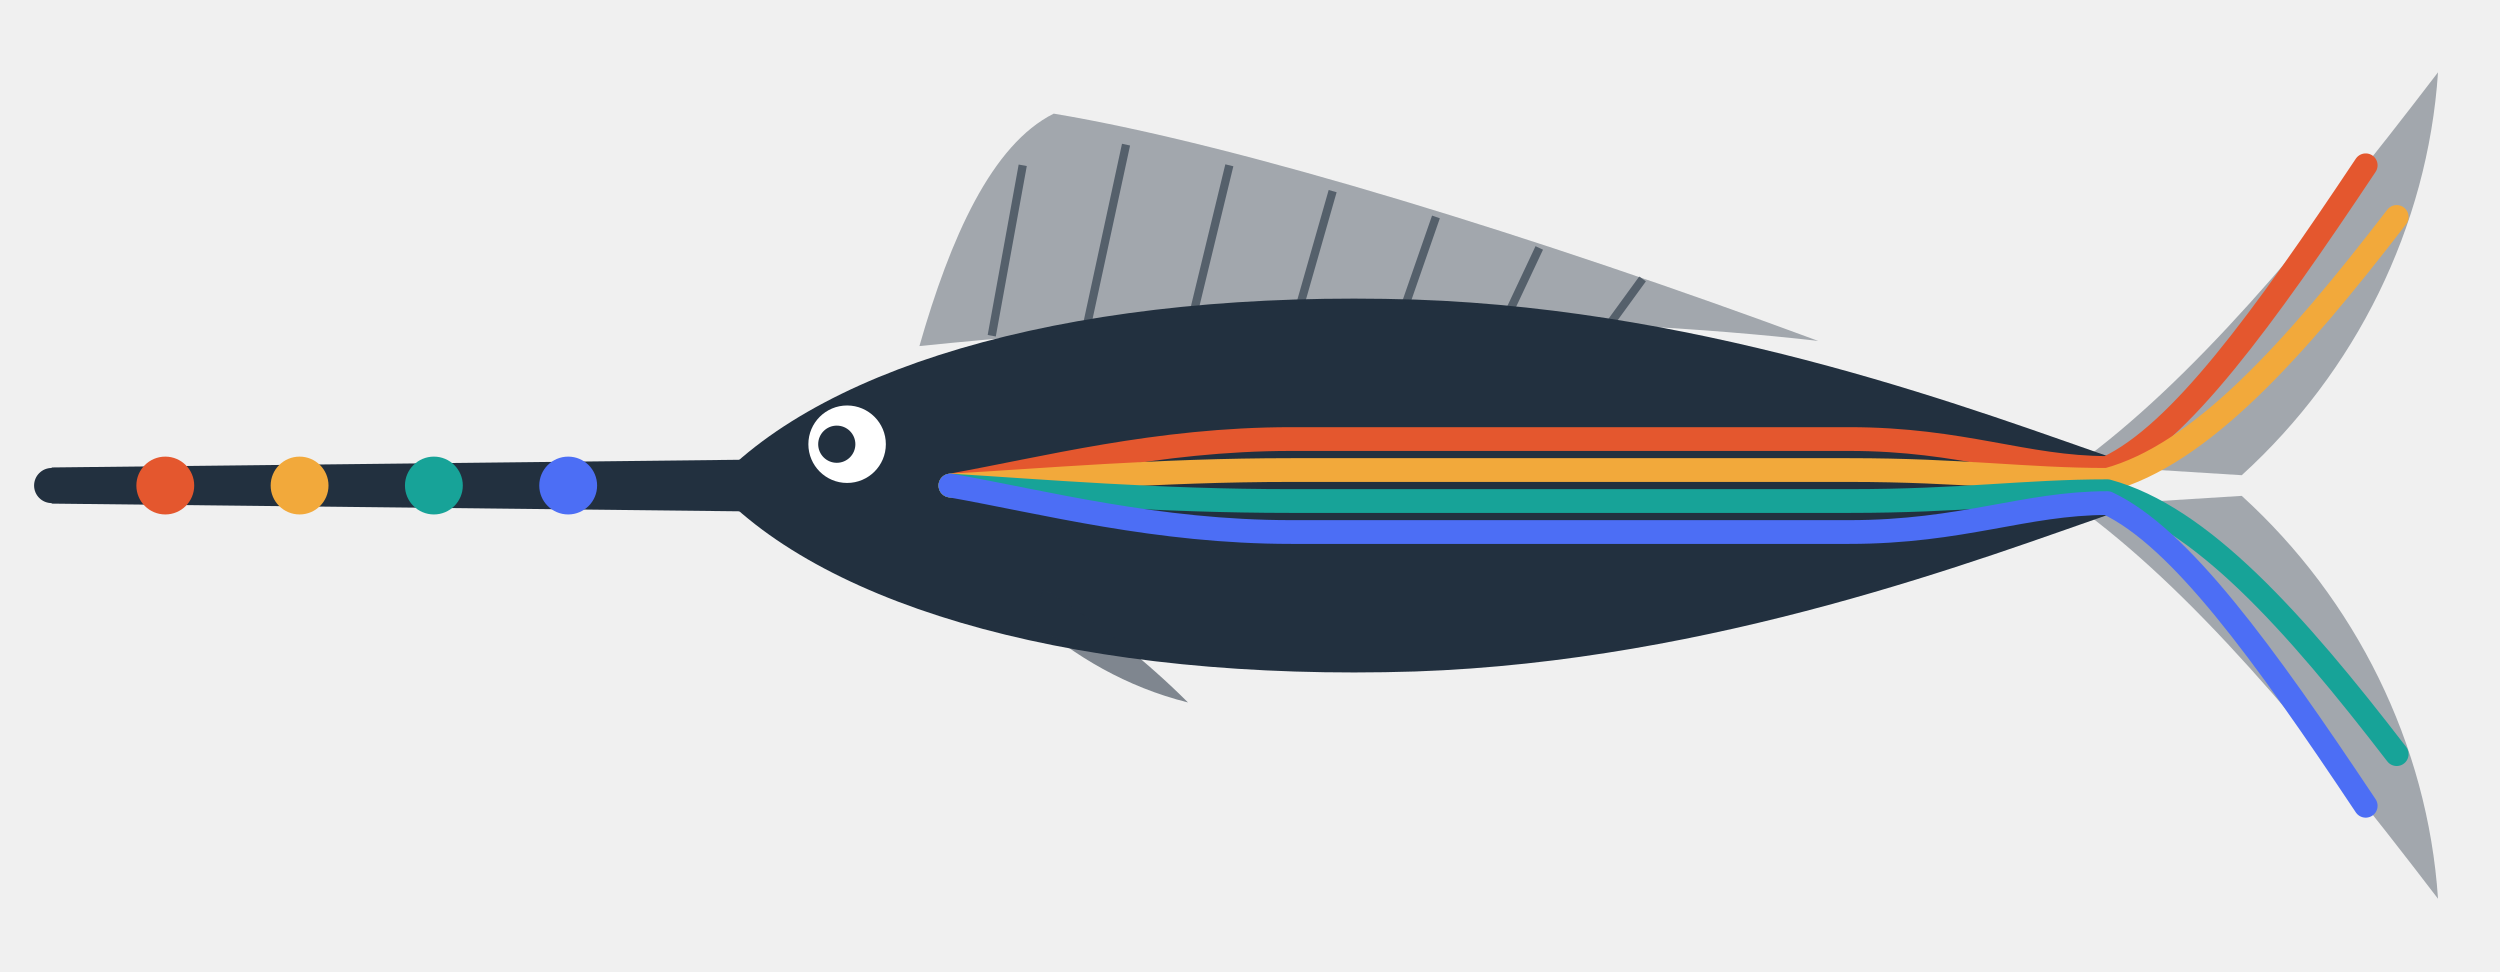
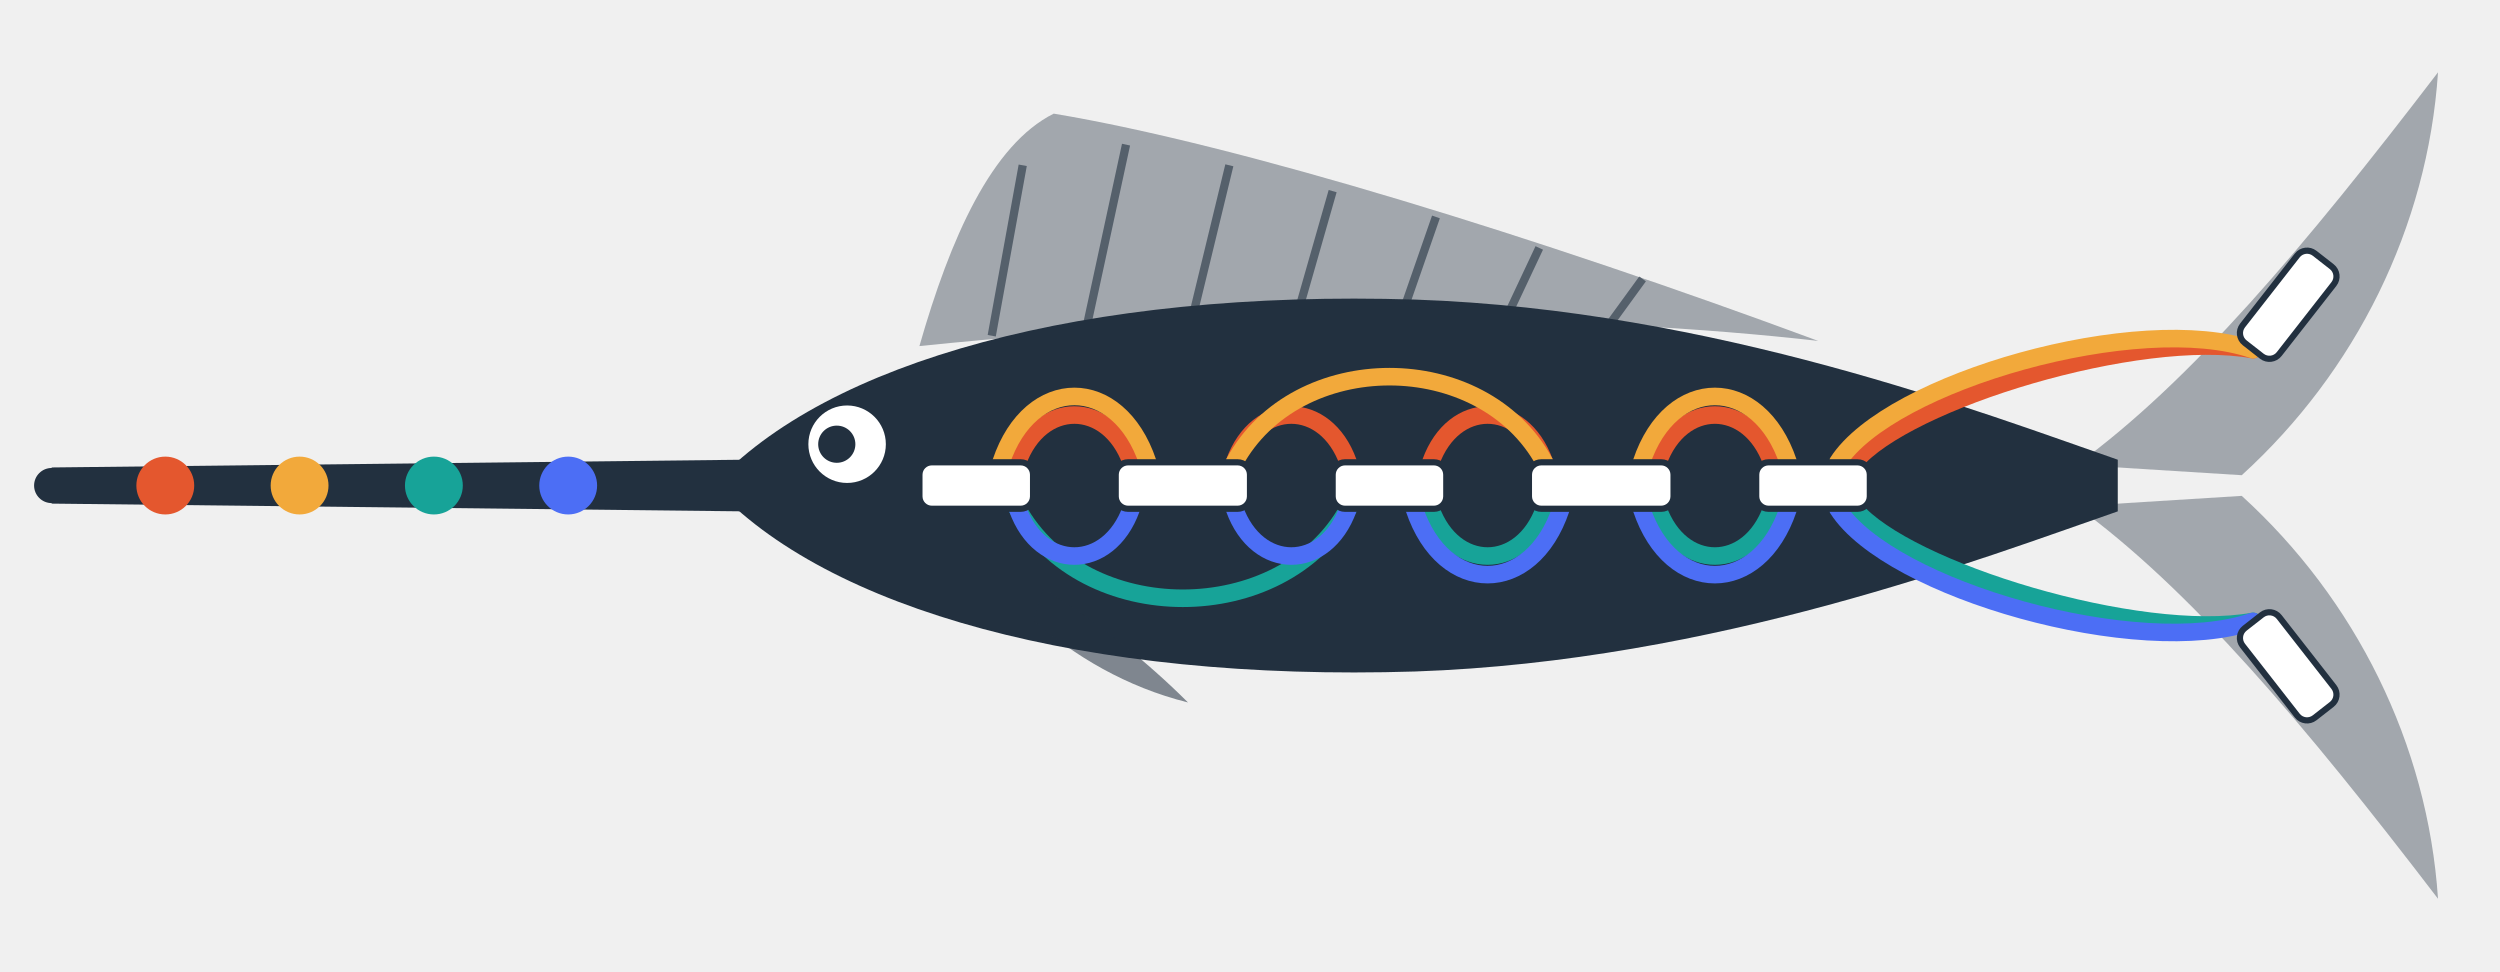
<svg xmlns="http://www.w3.org/2000/svg" viewBox="12 34 484 188" width="484" height="188" role="img" aria-label="A spearfish whose bill is a long read and whose body carries isoform lanes that split in its forked tail">
  <path d="M 190 101 C 196 80 204 62 216 56 C 252 62 310 80 364 100 C 320 95 258 94 190 101 Z" fill="#22303F" opacity="0.38" />
  <line x1="204" y1="99" x2="210" y2="66" stroke="#22303F" stroke-width="1.6" opacity="0.6" />
  <line x1="222" y1="99" x2="230" y2="62" stroke="#22303F" stroke-width="1.6" opacity="0.6" />
  <line x1="242" y1="99" x2="250" y2="66" stroke="#22303F" stroke-width="1.6" opacity="0.6" />
  <line x1="262" y1="99" x2="270" y2="71" stroke="#22303F" stroke-width="1.6" opacity="0.6" />
  <line x1="282" y1="99" x2="290" y2="76" stroke="#22303F" stroke-width="1.6" opacity="0.6" />
  <line x1="302" y1="99" x2="310" y2="82" stroke="#22303F" stroke-width="1.6" opacity="0.6" />
  <line x1="322" y1="99" x2="330" y2="88" stroke="#22303F" stroke-width="1.6" opacity="0.6" />
  <path d="M 414 132 C 436 148 458 174 484 208 C 482 178 468 150 446 130 Z M 414 124 C 436 108 458 82 484 48 C 482 78 468 106 446 126 Z" fill="#22303F" opacity="0.38" />
  <path d="M 150 128 C 172 104 222 90 286 92 C 344 94 396 114 422 123 L 422 133 C 396 142 344 162 286 164 C 222 166 172 152 150 128 Z" fill="#22303F" />
  <path d="M 214 148 C 224 154 234 162 242 170 C 230 167 220 161 212 154 Z" fill="#22303F" opacity="0.55" />
-   <path d="M 196 128 C 214 124.8 236 119.0 262 119.0 L 370 119.0 C 392 119.0 404 124.6 420 124.6 C 434 118 450 96 470 66" fill="none" stroke="#E4572E" stroke-width="4.6" stroke-linecap="round" stroke-linejoin="round" />
-   <path d="M 196 128 C 214 127.0 236 125.0 262 125.0 L 370 125.0 C 392 125.0 404 126.9 420 126.9 C 438 122 456 102 476 76" fill="none" stroke="#F2A93B" stroke-width="4.6" stroke-linecap="round" stroke-linejoin="round" />
-   <path d="M 196 128 C 214 129.1 236 131.0 262 131.0 L 370 131.0 C 392 131.0 404 129.1 420 129.1 C 438 134 456 154 476 180" fill="none" stroke="#17A398" stroke-width="4.6" stroke-linecap="round" stroke-linejoin="round" />
-   <path d="M 196 128 C 214 131.2 236 137.0 262 137.0 L 370 137.0 C 392 137.0 404 131.4 420 131.4 C 434 138 450 160 470 190" fill="none" stroke="#4C6EF5" stroke-width="4.6" stroke-linecap="round" stroke-linejoin="round" />
+   <path d="M 209.0 123.5 C 213.4 111.3 226.6 111.3 231.0 123.5" fill="none" stroke="#E4572E" stroke-width="3.4" stroke-linecap="round" />
+   <path d="M 205.8 123.5 C 211.5 106.5 228.5 106.5 234.2 123.5" fill="none" stroke="#F2A93B" stroke-width="3.4" stroke-linecap="round" />
+   <path d="M 251.0 123.5 C 255.4 111.3 268.6 111.3 273.0 123.5" fill="none" stroke="#E4572E" stroke-width="3.4" stroke-linecap="round" />
+   <path d="M 289.0 123.5 C 293.4 111.3 306.6 111.3 311.0 123.5" fill="none" stroke="#E4572E" stroke-width="3.4" stroke-linecap="round" />
+   <path d="M 333.0 123.5 C 337.4 111.3 350.6 111.3 355.0 123.5" fill="none" stroke="#E4572E" stroke-width="3.4" stroke-linecap="round" />
+   <path d="M 329.8 123.5 C 335.5 106.5 352.5 106.5 358.2 123.5" fill="none" stroke="#F2A93B" stroke-width="3.4" stroke-linecap="round" />
+   <path d="M 251.0 123.5 C 263.0 101.4 299.0 101.4 311.0 123.5" fill="none" stroke="#F2A93B" stroke-width="3.4" stroke-linecap="round" />
+   <path d="M 209.0 132.5 C 221.8 155.6 260.2 155.6 273.0 132.5" fill="none" stroke="#17A398" stroke-width="3.4" stroke-linecap="round" />
+   <path d="M 289.0 132.5 C 293.4 144.7 306.6 144.7 311.0 132.5" fill="none" stroke="#17A398" stroke-width="3.4" stroke-linecap="round" />
+   <path d="M 285.8 132.5 C 291.5 149.5 308.5 149.5 314.2 132.5" fill="none" stroke="#4C6EF5" stroke-width="3.4" stroke-linecap="round" />
+   <path d="M 333.0 132.5 C 337.4 144.7 350.6 144.7 355.0 132.5" fill="none" stroke="#17A398" stroke-width="3.4" stroke-linecap="round" />
+   <path d="M 329.8 132.5 C 335.5 149.5 352.5 149.5 358.2 132.5" fill="none" stroke="#4C6EF5" stroke-width="3.4" stroke-linecap="round" />
+   <path d="M 209.0 132.5 C 213.4 144.7 226.6 144.7 231.0 132.5" fill="none" stroke="#4C6EF5" stroke-width="3.4" stroke-linecap="round" />
+   <path d="M 251.0 132.5 C 255.4 144.7 268.6 144.7 273.0 132.5" fill="none" stroke="#4C6EF5" stroke-width="3.4" stroke-linecap="round" />
+   <path d="M 371.0 123.5 C 381.0 111.5 426.2 97.7 448.2 101.7" fill="none" stroke="#E4572E" stroke-width="3.4" stroke-linecap="round" />
+   <path d="M 367.8 123.5 C 377.8 107.9 426.2 94.1 448.2 101.7" fill="none" stroke="#F2A93B" stroke-width="3.4" stroke-linecap="round" />
+   <path d="M 371.0 132.5 C 381.0 144.5 426.2 158.3 448.2 154.3" fill="none" stroke="#17A398" stroke-width="3.4" stroke-linecap="round" />
+   <path d="M 367.8 132.5 C 377.8 148.1 426.2 161.9 448.2 154.3" fill="none" stroke="#4C6EF5" stroke-width="3.4" stroke-linecap="round" />
+   <rect x="190" y="123.5" width="22" height="9.0" rx="2.4" fill="#FFFFFF" stroke="#22303F" stroke-width="1.2" />
+   <rect x="228" y="123.5" width="26" height="9.0" rx="2.4" fill="#FFFFFF" stroke="#22303F" stroke-width="1.2" />
+   <rect x="270" y="123.5" width="22" height="9.0" rx="2.4" fill="#FFFFFF" stroke="#22303F" stroke-width="1.2" />
+   <rect x="308" y="123.5" width="28" height="9.0" rx="2.4" fill="#FFFFFF" stroke="#22303F" stroke-width="1.2" />
+   <rect x="352" y="123.5" width="22" height="9.0" rx="2.4" fill="#FFFFFF" stroke="#22303F" stroke-width="1.2" />
+   <rect x="444.0" y="88.5" width="22.0" height="9.0" rx="2.4" fill="#FFFFFF" stroke="#22303F" stroke-width="1.2" transform="rotate(-52 455 93)" />
+   <rect x="444.0" y="158.5" width="22.0" height="9.0" rx="2.4" fill="#FFFFFF" stroke="#22303F" stroke-width="1.2" transform="rotate(52 455 163)" />
  <path d="M 22 124.5 L 156 123 L 156 133 L 22 131.5 Z" fill="#22303F" />
  <circle cx="22" cy="128" r="3.4" fill="#22303F" />
  <circle cx="44" cy="128" r="5.6" fill="#E4572E" />
  <circle cx="70" cy="128" r="5.6" fill="#F2A93B" />
  <circle cx="96" cy="128" r="5.6" fill="#17A398" />
  <circle cx="122" cy="128" r="5.6" fill="#4C6EF5" />
  <circle cx="176" cy="120" r="7.5" fill="#FFFFFF" />
  <circle cx="174" cy="120" r="3.6" fill="#22303F" />
</svg>
